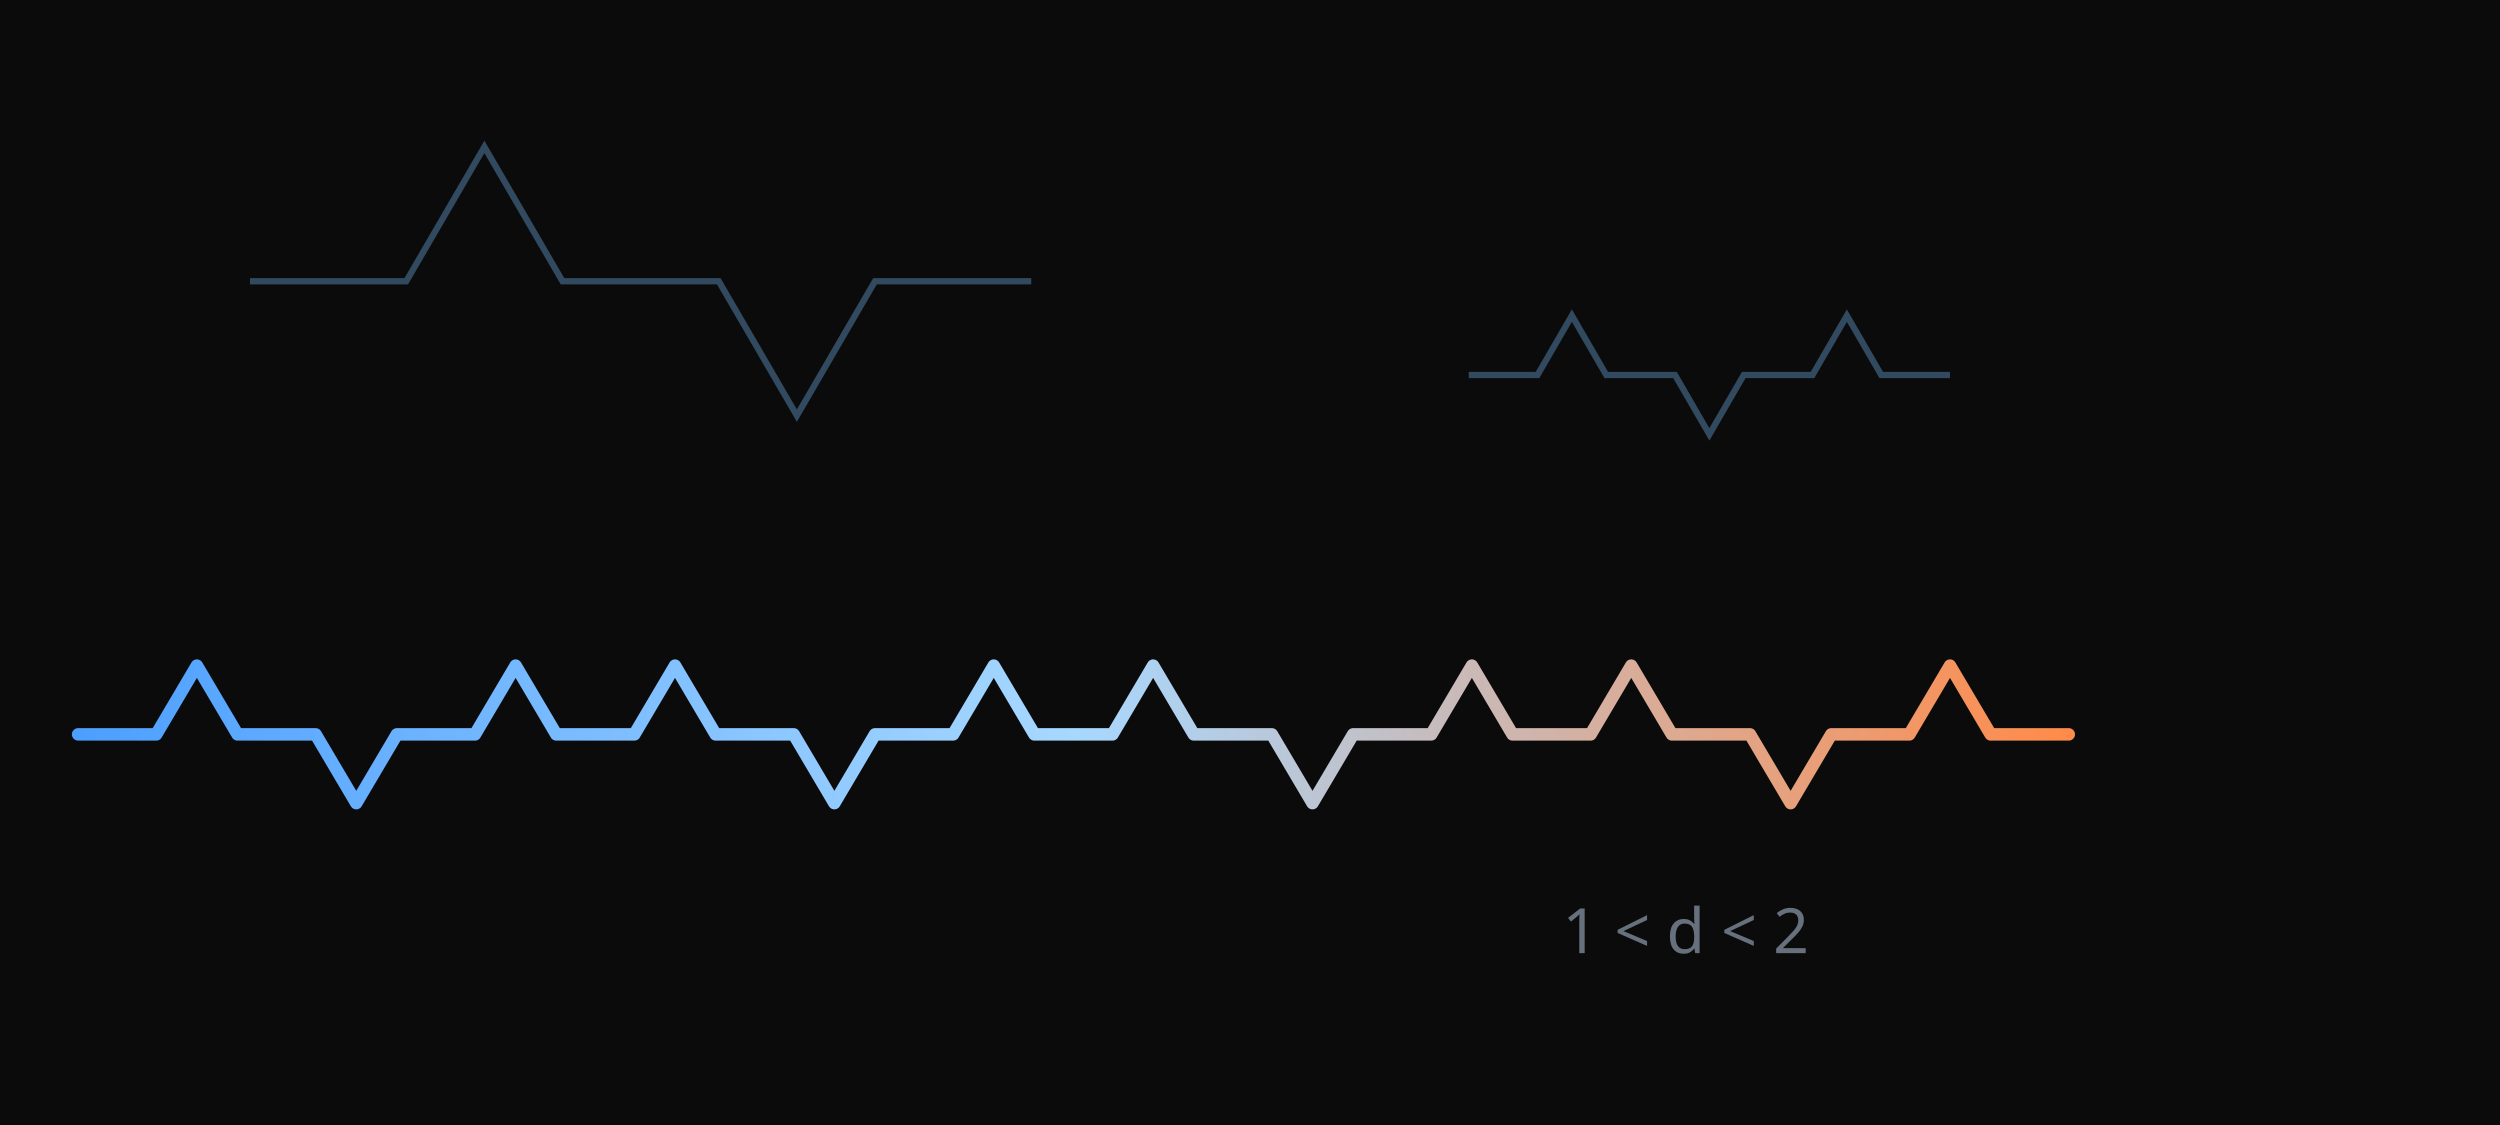
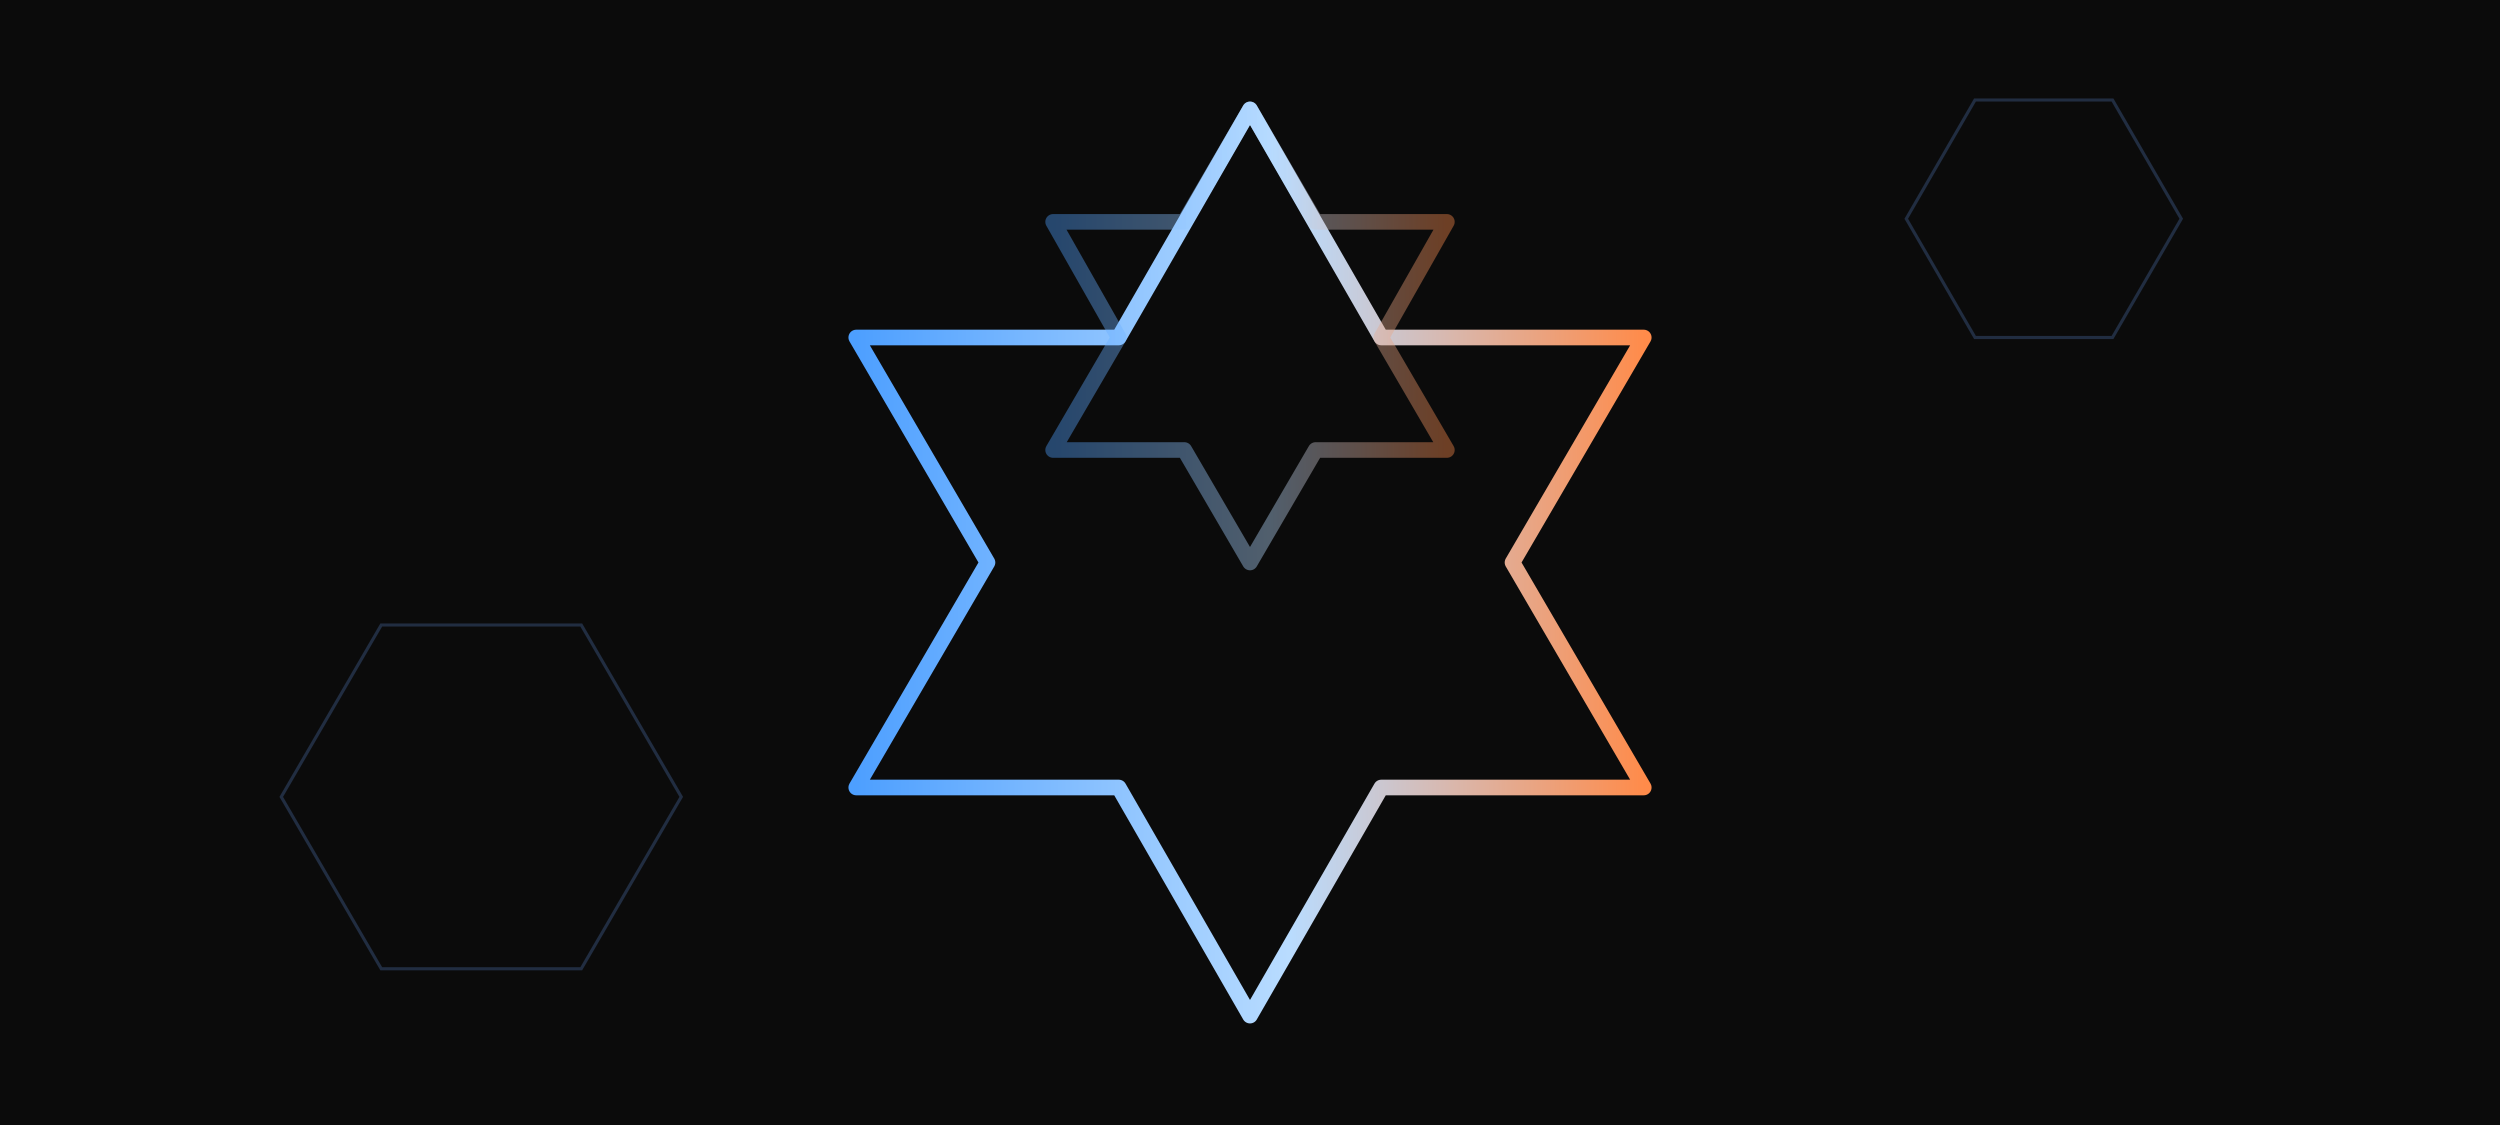
<svg xmlns="http://www.w3.org/2000/svg" viewBox="0 0 800 360">
  <defs>
-     <linearGradient id="f" x1="0" x2="1">
+     <linearGradient id="g">
      <stop stop-color="#4d9fff" />
-       <stop offset=".5" stop-color="#a7d8ff" />
+       <stop offset=".55" stop-color="#b9dcff" />
      <stop offset="1" stop-color="#ff8b4a" />
    </linearGradient>
  </defs>
  <rect width="800" height="360" fill="#0b0b0b" />
-   <g fill="none" stroke="url(#f)" stroke-width="4" stroke-linecap="round" stroke-linejoin="round">
-     <path d="M25 235 l25 0 13-22 13 22 25 0 13 22 13-22 25 0 13-22 13 22 25 0 13-22 13 22 25 0 13 22 13-22 25 0 13-22 13 22 25 0 13-22 13 22 25 0 13 22 13-22 25 0 13-22 13 22 25 0 13-22 13 22 25 0 13 22 13-22 25 0 13-22 13 22 25 0" />
+   <g transform="translate(400 180)" fill="none" stroke="url(#g)" stroke-width="5" stroke-linejoin="round">
+     <path d="M0-145 L42-72 L126-72 L84 0 L126 72 L42 72 L0 145 L-42 72 L-126 72 L-84 0 L-126-72 L-42-72 Z" />
+     <path d="M0-145 L21-109 L63-109 L42-72 L63-36 L21-36 L0 0 L-21-36 L-63-36 L-42-72 L-63-109 L-21-109 Z" opacity=".4" />
  </g>
-   <g opacity=".35" fill="none" stroke="#78bfff">
-     <path d="M80 90 L130 90 L155 47 L180 90 L230 90 L255 133 L280 90 L330 90" stroke-width="2" />
-     <path d="M470 120 l22 0 11-19 11 19 22 0 11 19 11-19 22 0 11-19 11 19 22 0" stroke-width="2" />
+   <g fill="none" stroke="#6ea5ff" opacity=".22">
+     <path d="M90 255l32-55h64l32 55-32 55h-64z" />
+     <path d="M610 70l22-38h44l22 38-22 38h-44z" />
  </g>
-   <text x="500" y="305" fill="#67717d" font-family="sans-serif" font-size="20">1 &lt; d &lt; 2</text>
</svg>
